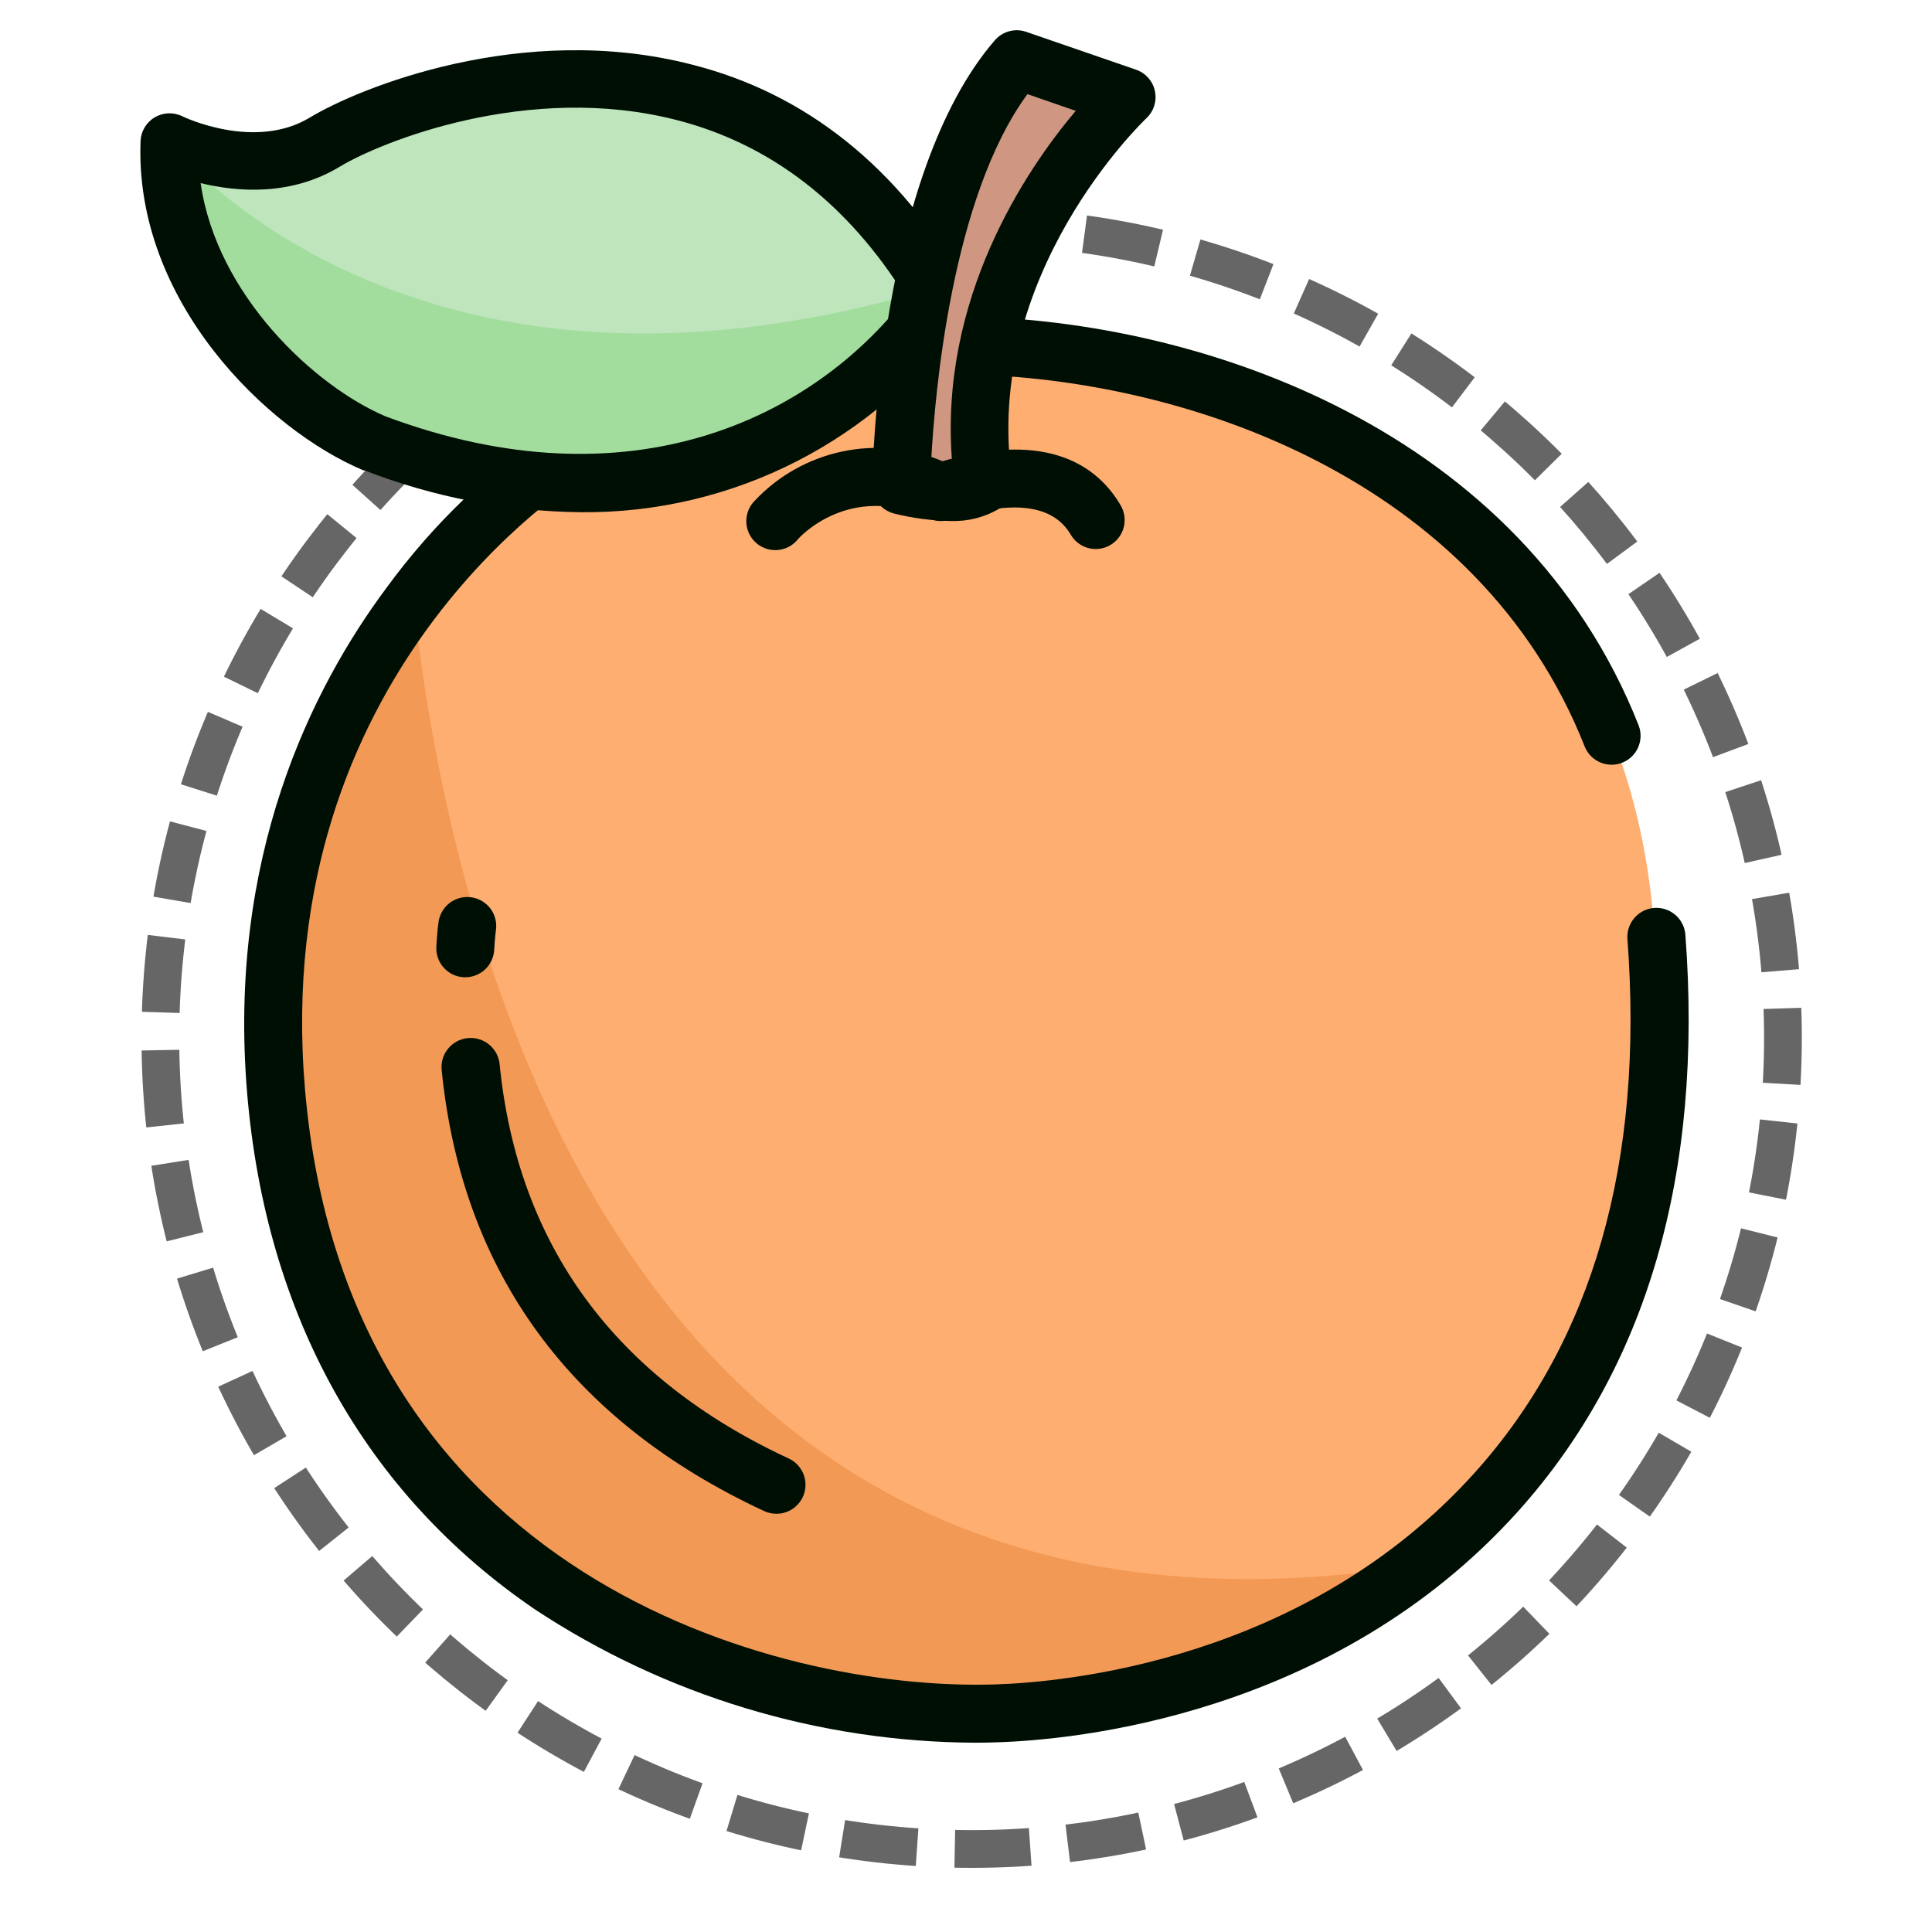
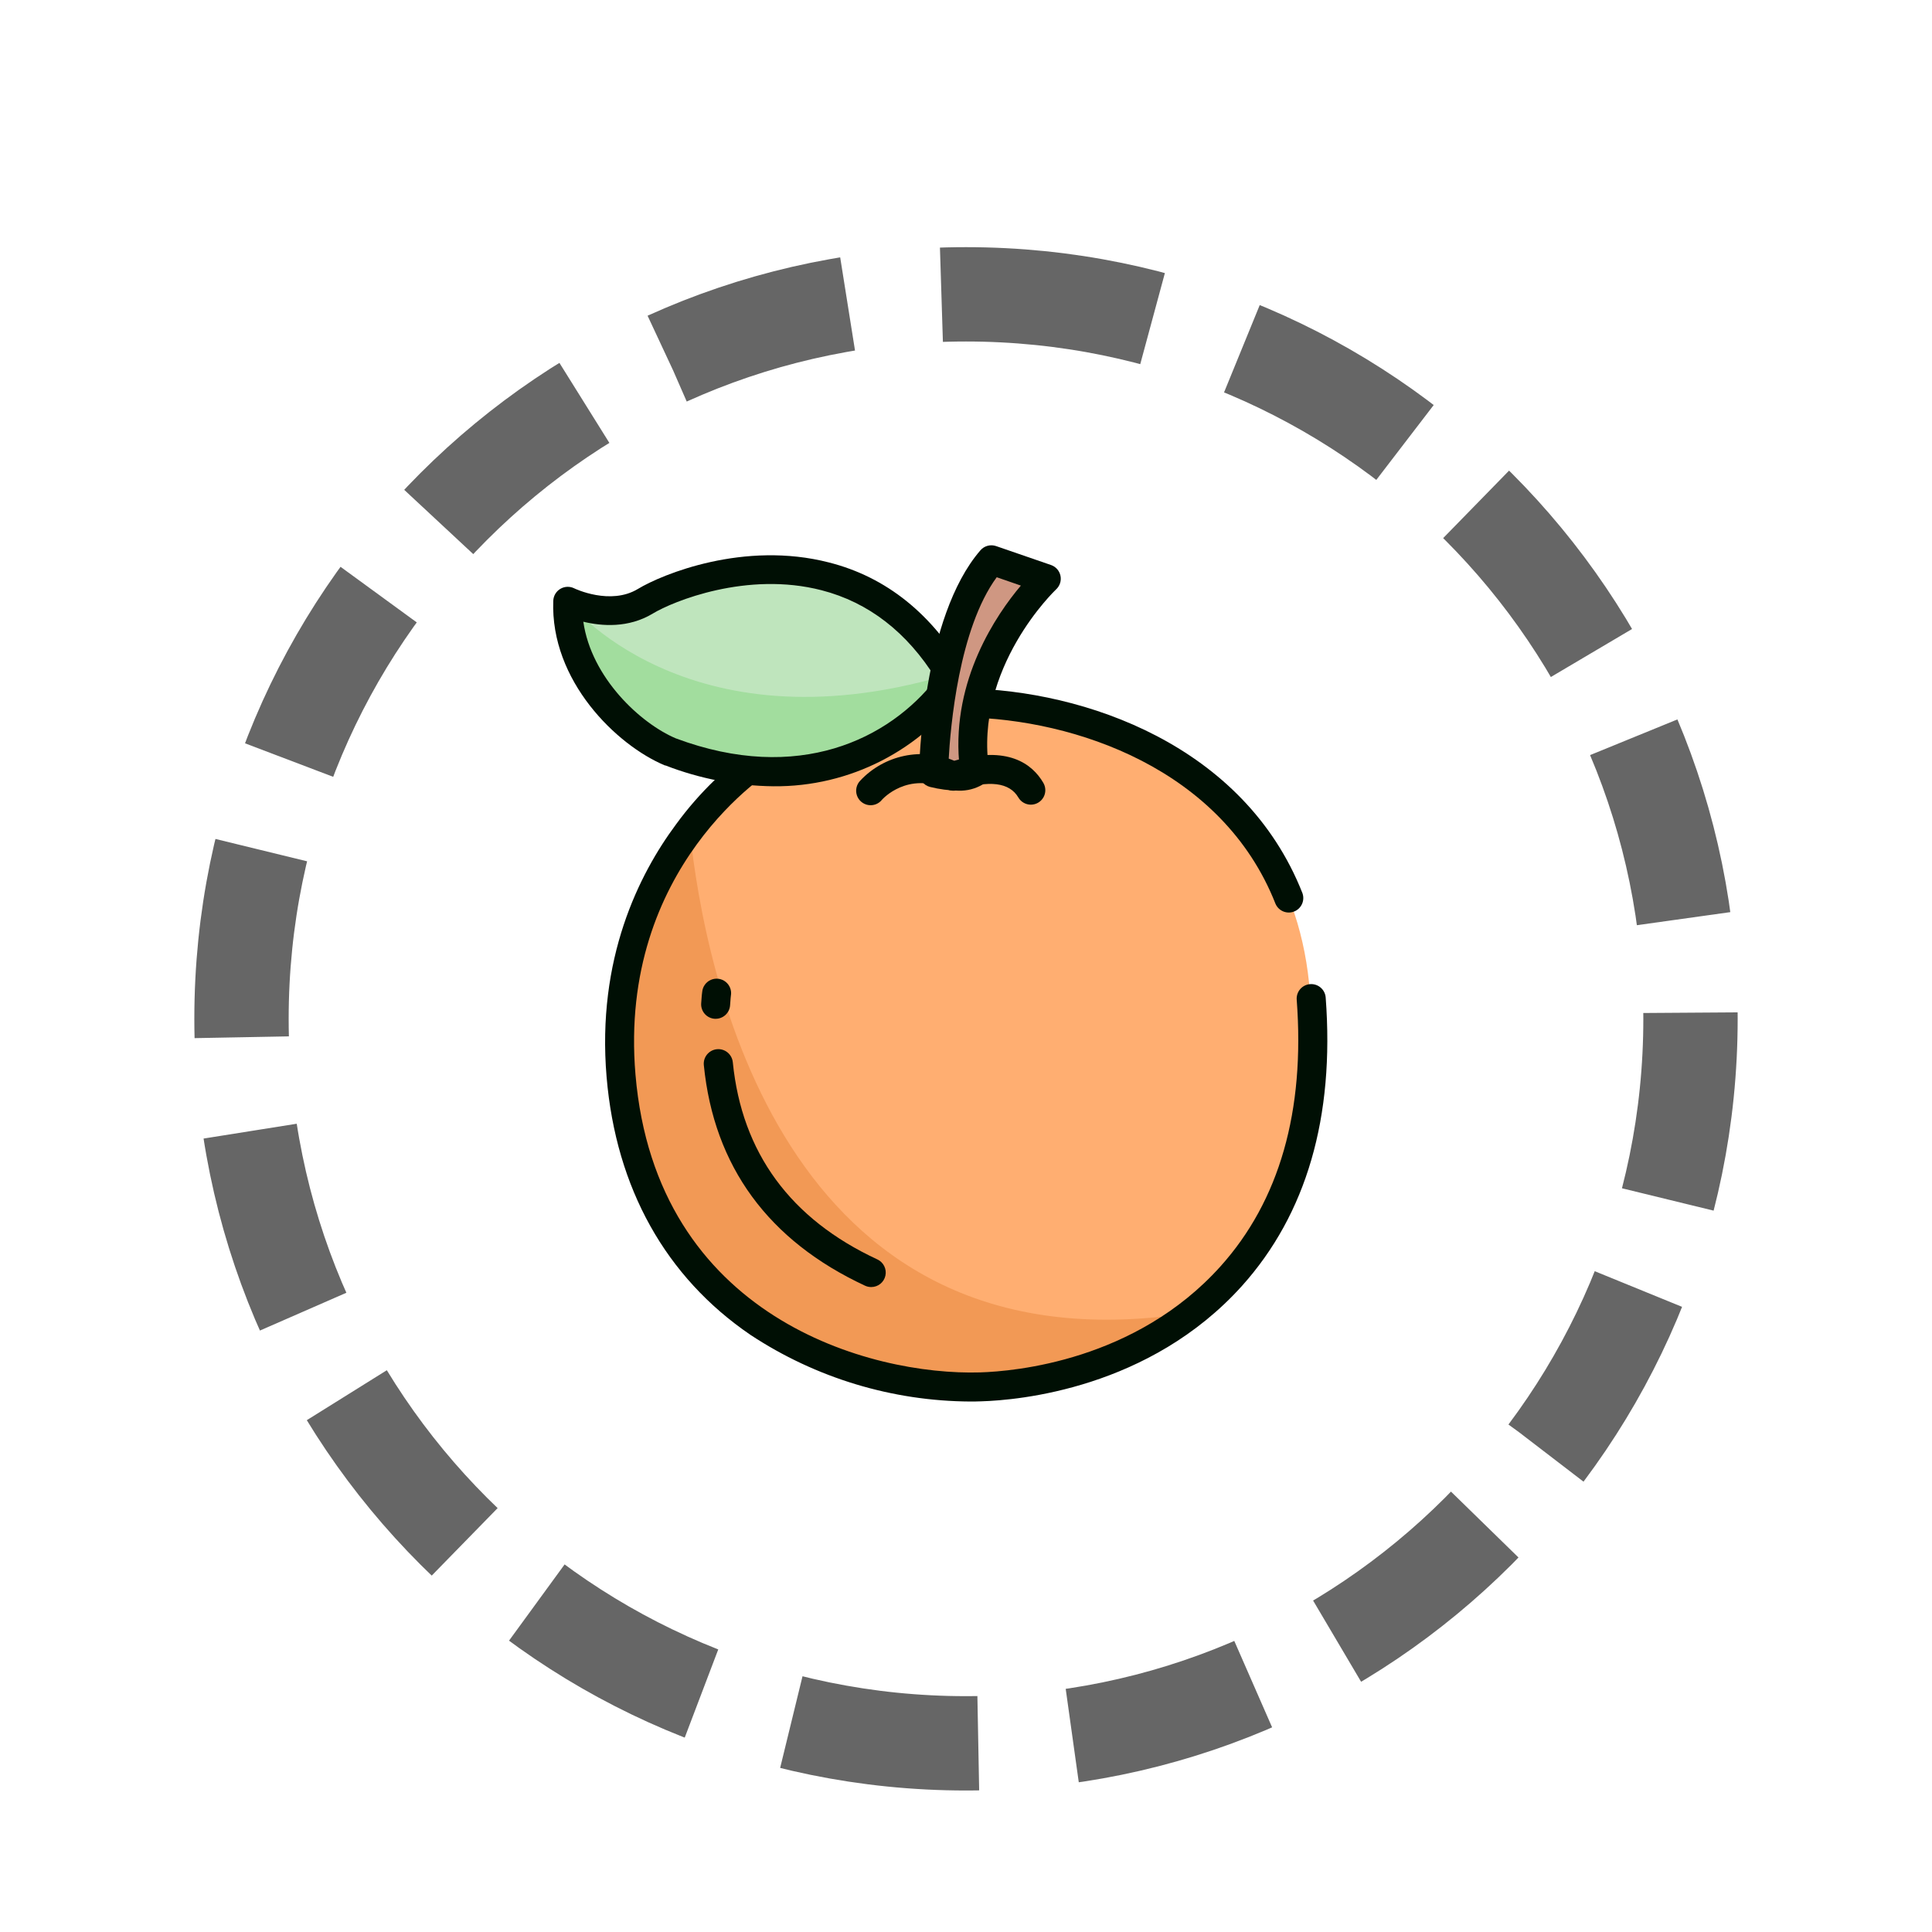
- <svg xmlns="http://www.w3.org/2000/svg" t="1698309639053" class="icon" viewBox="0 0 1024 1024" version="1.1" p-id="1546" width="200" height="200">
-   <g transform="translate(0, -50)">
-     <rect x="85" y="170" width="860" height="860" fill="none" stroke="#666" stroke-width="20" stroke-dasharray="40,20" rx="500" ry="500" />
+ <svg xmlns="http://www.w3.org/2000/svg" t="1698309639053" class="icon" viewBox="0 0 2048 2048" version="1.1" p-id="1546" width="200" height="200">
+   <g transform="translate(512,512)">
+     <rect x="-256" y="-200" width="1536" height="1536" fill="none" stroke="#666" stroke-width="100" stroke-dasharray="200,100" rx="1000" ry="1000" />
    <path d="M302.797 288.358s-176.282 106.445-156.467 340.122c21.606 254.669 240.64 333.824 381.03 329.677s347.546-112.947 350.464-379.904S650.906 235.52 511.13 233.062s-208.333 55.296-208.333 55.296z" fill="#FFAE71" p-id="1547" />
    <path d="M735.949 881.715C316.928 938.291 235.059 520.294 219.187 368.128c-42.342 55.757-82.944 141.568-72.858 260.352 21.606 254.669 240.64 333.824 381.03 329.677 64.256-1.946 142.387-25.6 208.589-76.442z" fill="#F29955" p-id="1548" />
    <path d="M516.71 973.67a427.264 427.264 0 0 1-233.114-70.605C193.741 841.83 141.005 747.52 131.021 629.76 120.371 504.269 165.274 414.72 204.8 361.626a358.042 358.042 0 0 1 89.088-85.811c9.37-7.424 80.742-60.211 217.498-58.112 126.054 2.048 295.322 60.058 357.222 216.986a15.36 15.36 0 0 1-28.57 11.264c-56.32-142.797-212.531-195.635-329.165-197.53-131.584-1.997-197.581 51.2-198.246 51.763a17.766 17.766 0 0 1-1.894 1.331c-6.81 4.147-167.834 104.755-149.094 325.632 21.862 257.587 248.627 319.13 365.312 315.648 37.018-1.126 164.864-12.442 254.669-112.23 62.618-69.581 89.856-164.71 80.947-282.829a15.36 15.36 0 1 1 30.72-2.304c9.574 126.822-20.48 229.632-88.73 305.664-97.946 108.851-236.493 121.19-276.48 122.368-3.942 0.154-7.68 0.205-11.366 0.205z" fill="#000F04" p-id="1549" />
    <path d="M89.856 125.184s45.107 22.528 82.381 0S396.749 31.027 498.688 208.486c-45.466 64.666-148.019 133.376-299.981 76.493C149.658 264.397 87.04 200.653 89.856 125.184z" fill="#BFE5BD" p-id="1550" />
    <path d="M198.707 284.979C340.634 337.92 439.501 281.6 488.96 221.286a85.146 85.146 0 0 0 0-16.947c-275.354 79.821-399.36-79.155-399.36-79.155-2.56 75.469 60.058 139.213 109.107 159.795z" fill="#A2DD9E" p-id="1551" />
    <path d="M307.814 321.485a326.502 326.502 0 0 1-114.483-22.118h-0.563c-51.2-21.402-121.549-89.754-118.272-174.541a15.36 15.36 0 0 1 22.221-13.158c0.717 0.358 38.349 18.33 67.533 0.614 25.907-15.667 112.64-51.2 202.445-28.058 60.877 15.411 109.773 54.784 145.306 116.634a15.36 15.36 0 0 1-0.768 16.486 246.016 246.016 0 0 1-203.418 104.141z m-103.424-50.79c129.997 48.538 226.406 0.666 275.866-63.078-30.72-49.51-71.68-81.101-121.242-93.901-79.053-20.48-157.594 11.725-178.842 24.576-26.01 15.77-54.477 13.466-73.83 8.755 8.55 59.597 60.723 107.827 98.048 123.648z" fill="#000F04" p-id="1552" />
    <path d="M538.931 81.92l58.317 20.07S503.603 188.672 521.267 307.2c-11.776 7.834-43.622 0-43.622 0s2.458-157.747 61.286-225.28z" fill="#CF9782" p-id="1553" />
    <path d="M504.013 326.144a133.12 133.12 0 0 1-30.054-3.942 15.36 15.36 0 0 1-11.674-15.36c0-6.656 3.226-164.25 65.024-235.52a15.36 15.36 0 0 1 16.589-4.454l58.368 20.122a15.36 15.36 0 0 1 5.427 25.6c-0.87 0.819-87.45 82.995-71.219 191.898a15.36 15.36 0 0 1-6.707 15.053 47.411 47.411 0 0 1-25.754 6.605z m-10.24-31.539a87.04 87.04 0 0 0 10.906 0.819c-7.322-87.04 39.27-155.648 65.485-186.675l-25.6-8.858c-40.141 54.682-49.101 158.413-51.046 194.714z" fill="#000F04" p-id="1554" />
    <path d="M580.762 340.992a15.36 15.36 0 0 1-13.261-7.629c-9.37-15.974-30.72-18.688-64.051-7.936a15.36 15.36 0 0 1-11.162-0.666c-42.291-19.558-68.915 10.547-69.222 10.854a15.36 15.36 0 1 1-23.245-20.019 88.934 88.934 0 0 1 99.738-21.146c56.781-16.589 82.688 3.328 94.413 23.398a15.36 15.36 0 0 1-13.21 23.142zM411.443 852.326a15.36 15.36 0 0 1-6.451-1.434c-102.4-47.667-160.154-126.31-170.906-233.779a15.36 15.36 0 1 1 30.72-3.072c9.574 95.898 61.133 166.246 153.242 208.998a15.36 15.36 0 0 1-6.451 29.286zM246.477 567.962H245.76a15.36 15.36 0 0 1-14.49-16.179c0.41-7.475 0.973-11.776 1.075-12.237a15.36 15.36 0 1 1 30.413 4.045s-0.461 3.635-0.819 9.933a15.36 15.36 0 0 1-15.462 14.438z" fill="#000F04" p-id="1555" />
  </g>
</svg>
